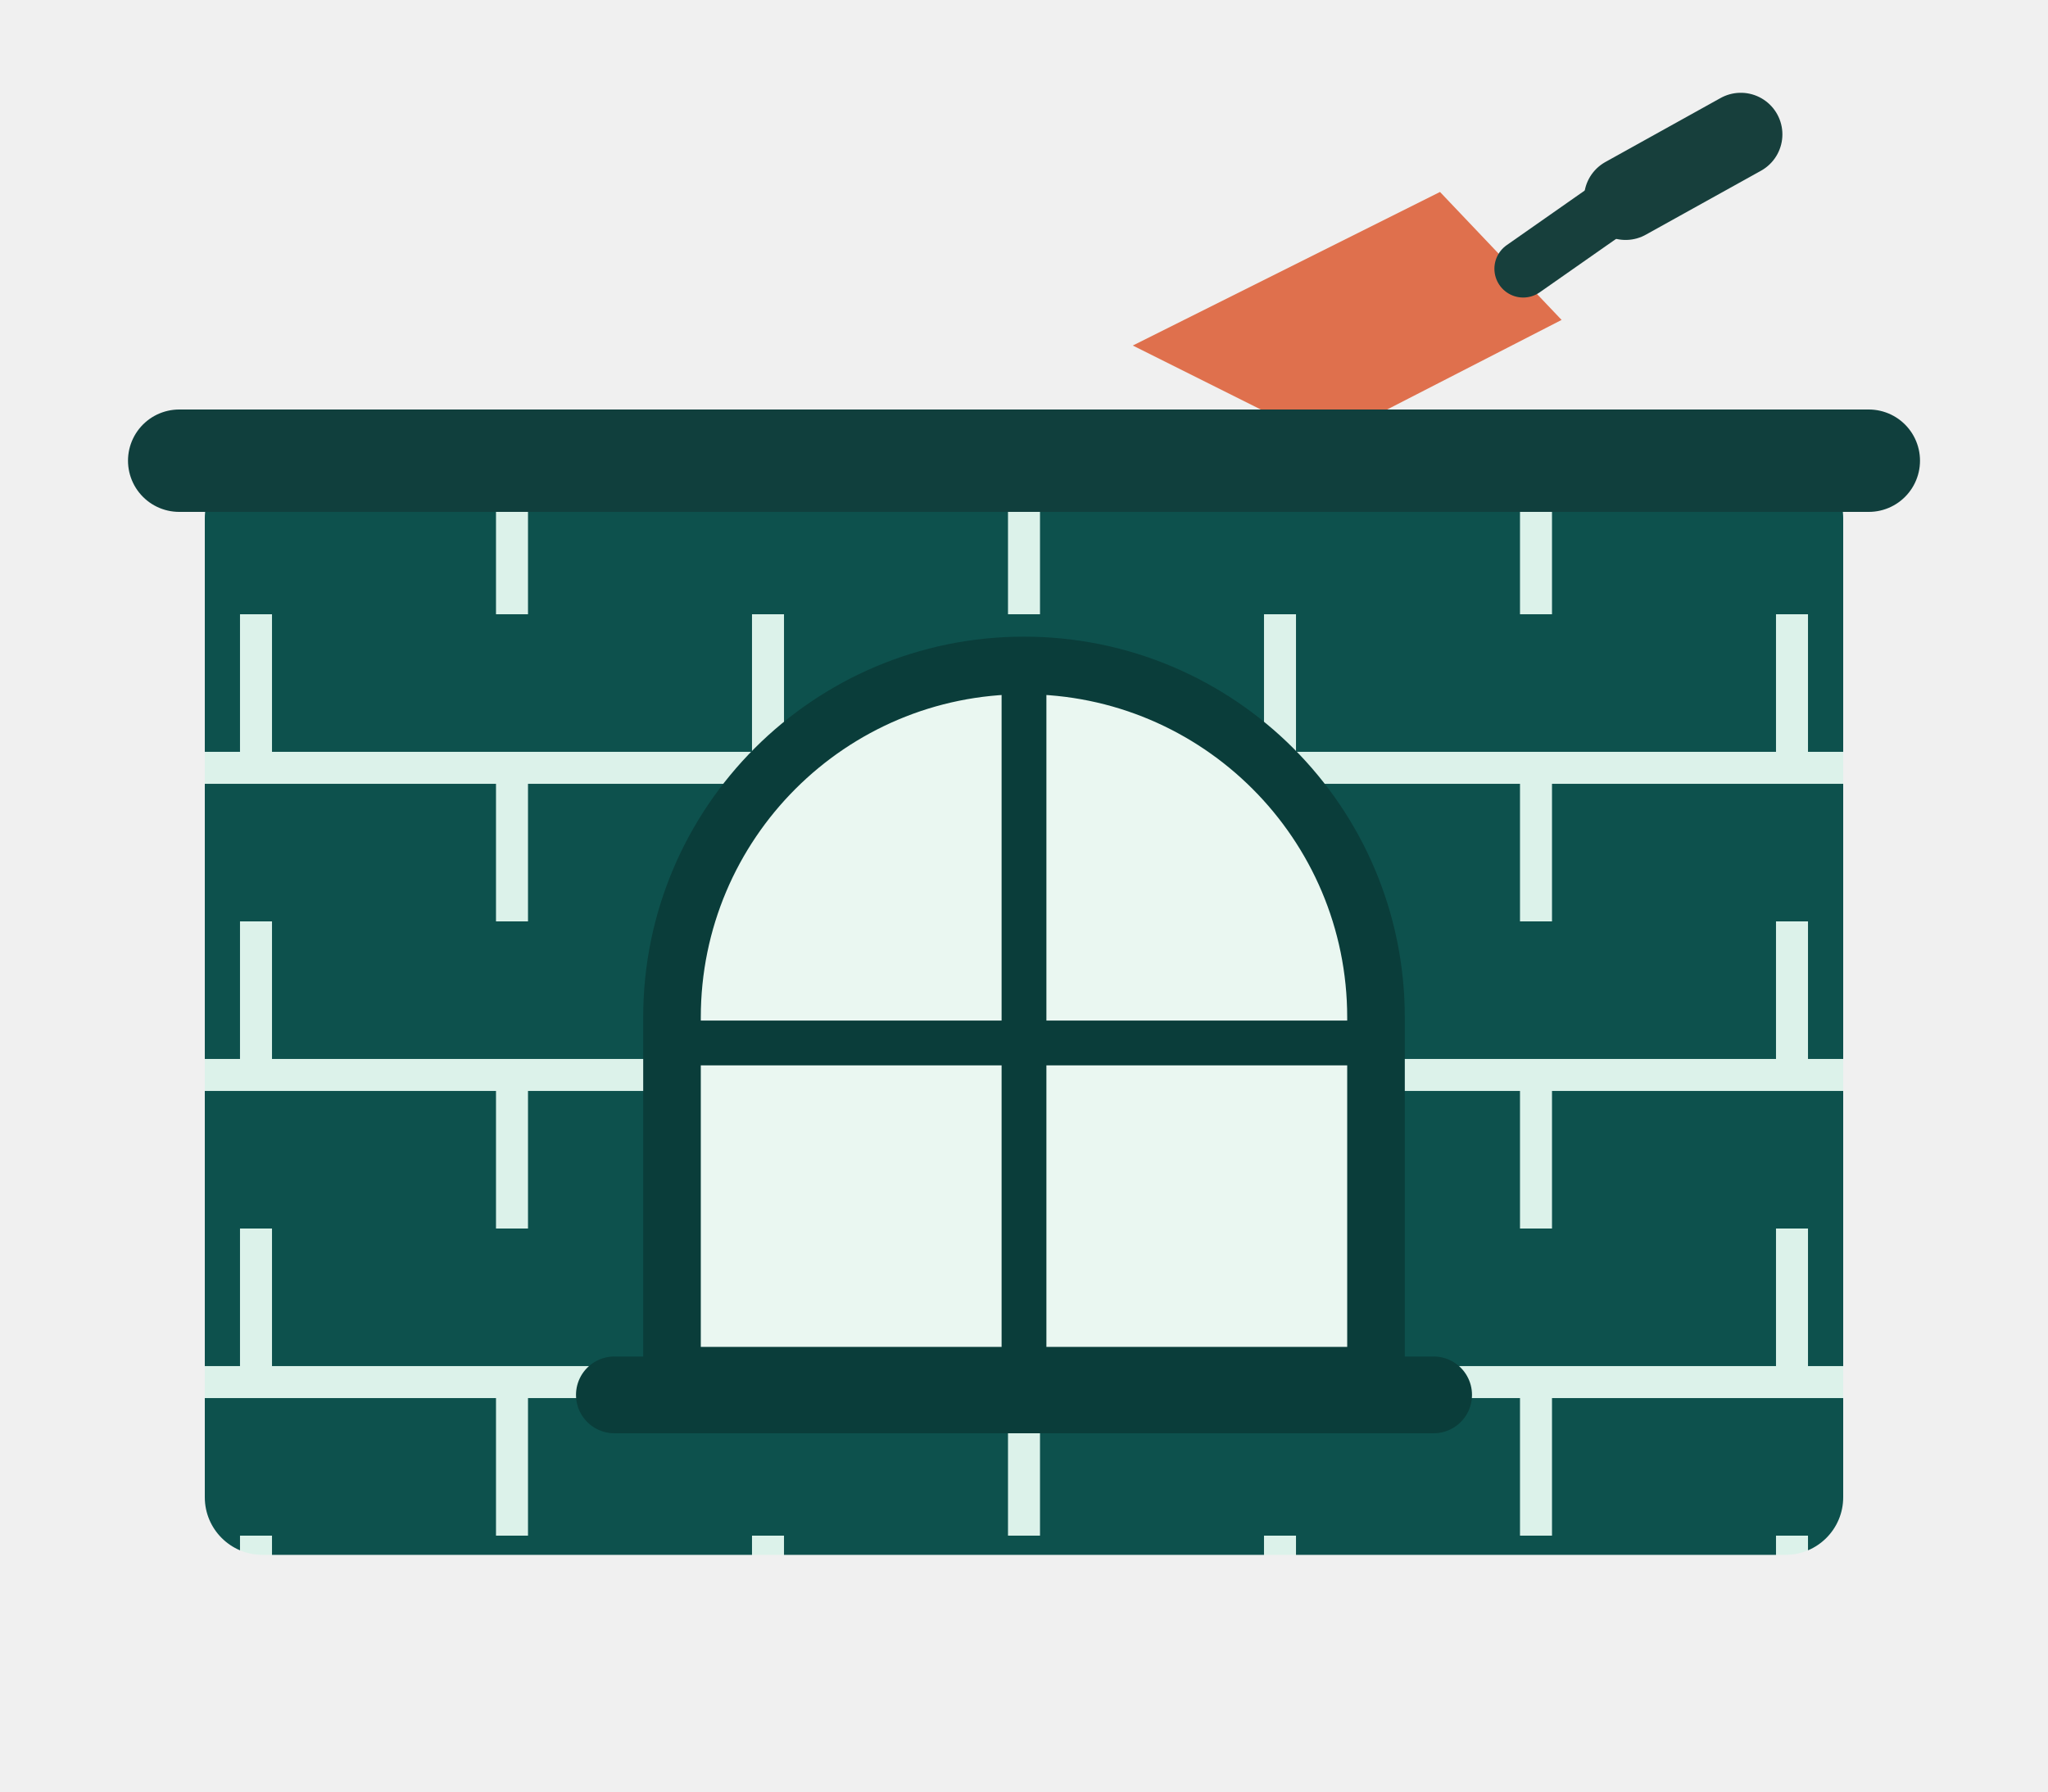
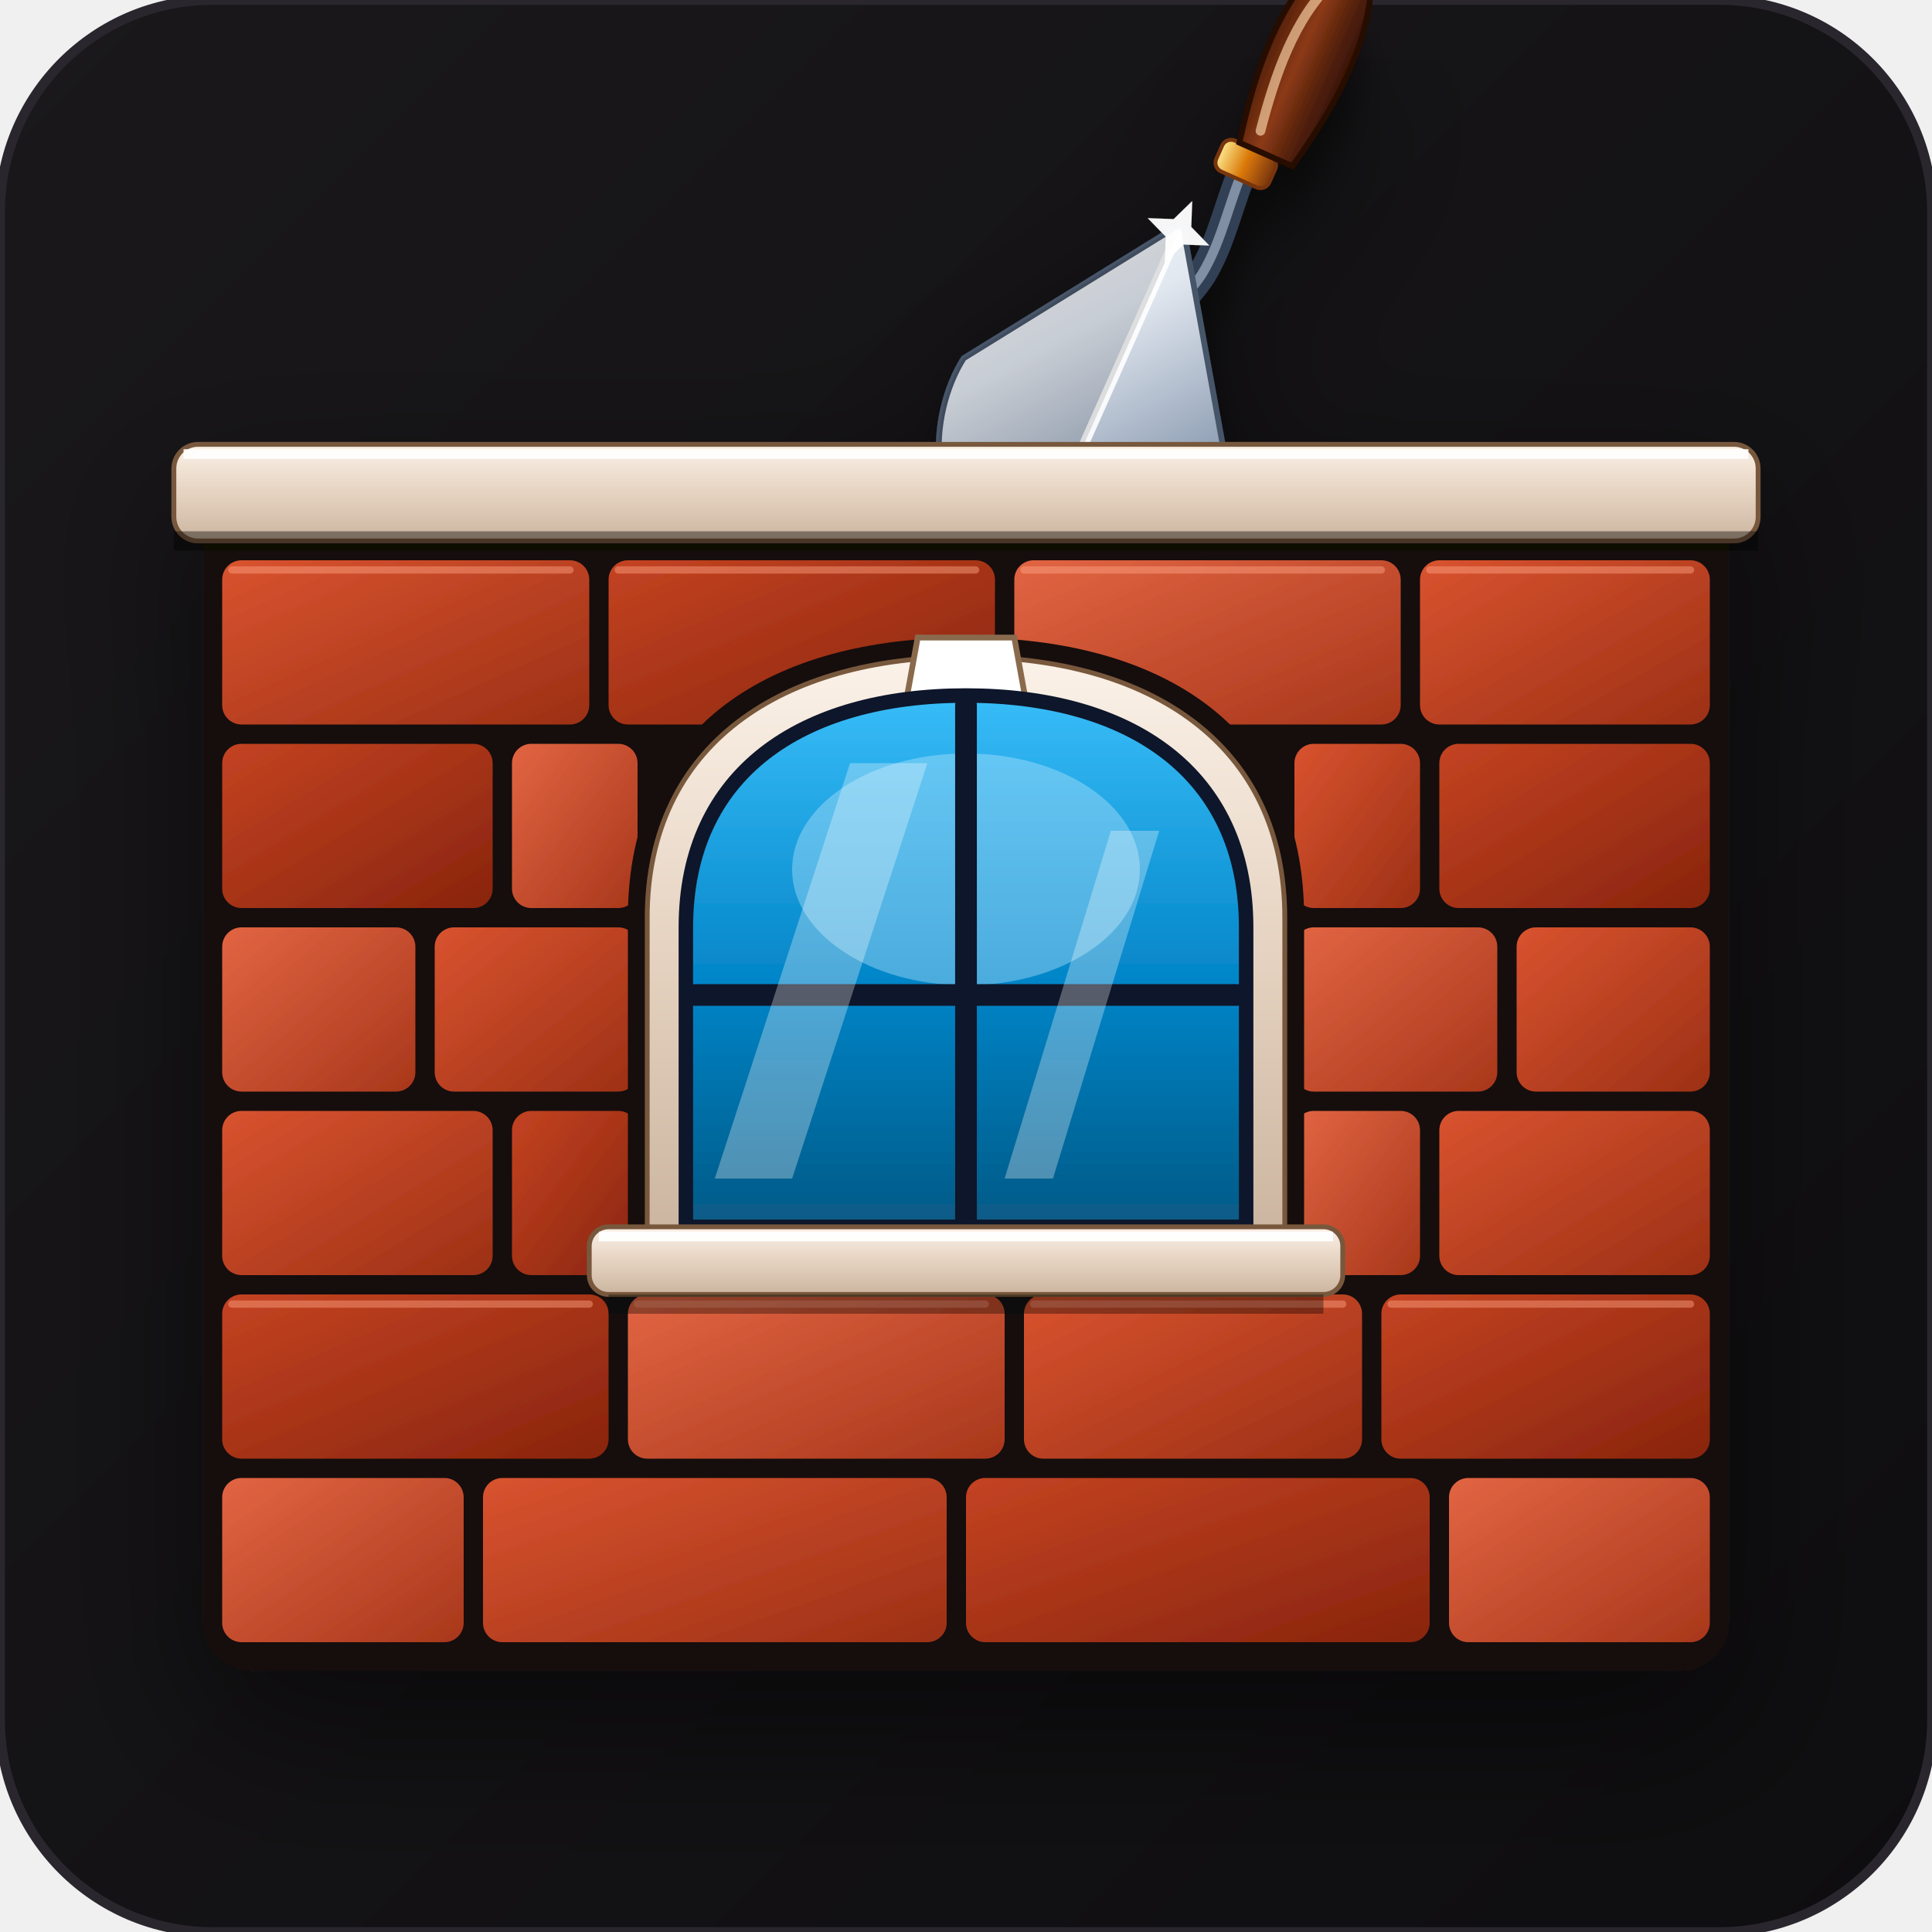
- <svg xmlns="http://www.w3.org/2000/svg" viewBox="0 0 320 280" role="img" aria-labelledby="title desc">
+ <svg xmlns="http://www.w3.org/2000/svg" viewBox="0 0 400 400" width="100%" height="100%" role="img" aria-labelledby="title-1 desc-1">
  <defs>
-     <pattern id="brick" width="80" height="48" patternUnits="userSpaceOnUse">
-       <rect width="80" height="48" fill="#0d514d" />
-       <path d="M0 24h80M40 0v24M0 24v24M80 24v24" fill="none" stroke="#dcf2ea" stroke-width="5" />
-     </pattern>
+     <linearGradient id="bg1" x1="0%" y1="0%" x2="100%" y2="100%">
+       <stop offset="0%" stop-color="#1A181B" />
+       <stop offset="100%" stop-color="#0E0D0F" />
+     </linearGradient>
+     <linearGradient id="brick1A" x1="0%" y1="0%" x2="100%" y2="100%">
+       <stop offset="0%" stop-color="#D9532F" />
+       <stop offset="100%" stop-color="#9C3015" />
+     </linearGradient>
+     <linearGradient id="brick1B" x1="0%" y1="0%" x2="100%" y2="100%">
+       <stop offset="0%" stop-color="#C44322" />
+       <stop offset="100%" stop-color="#88240D" />
+     </linearGradient>
+     <linearGradient id="brick1C" x1="0%" y1="0%" x2="100%" y2="100%">
+       <stop offset="0%" stop-color="#E26543" />
+       <stop offset="100%" stop-color="#A8371B" />
+     </linearGradient>
+     <linearGradient id="stoneGrad" x1="0%" y1="0%" x2="0%" y2="100%">
+       <stop offset="0%" stop-color="#FBF2E9" />
+       <stop offset="50%" stop-color="#E6D3C1" />
+       <stop offset="100%" stop-color="#CBB5A0" />
+     </linearGradient>
+     <linearGradient id="steelBlade" x1="0%" y1="0%" x2="100%" y2="100%">
+       <stop offset="0%" stop-color="#FFFFFF" />
+       <stop offset="35%" stop-color="#E2E8F0" />
+       <stop offset="70%" stop-color="#94A3B8" />
+       <stop offset="100%" stop-color="#475569" />
+     </linearGradient>
+     <linearGradient id="walnutWood" x1="0%" y1="0%" x2="100%" y2="0%">
+       <stop offset="0%" stop-color="#54210B" />
+       <stop offset="40%" stop-color="#8C3A16" />
+       <stop offset="75%" stop-color="#54210B" />
+       <stop offset="100%" stop-color="#381405" />
+     </linearGradient>
+     <linearGradient id="brassCollar" x1="0%" y1="0%" x2="100%" y2="0%">
+       <stop offset="0%" stop-color="#FDE68A" />
+       <stop offset="50%" stop-color="#D97706" />
+       <stop offset="100%" stop-color="#78350F" />
+     </linearGradient>
+     <linearGradient id="skyGrad1" x1="0%" y1="0%" x2="0%" y2="100%">
+       <stop offset="0%" stop-color="#38BDF8" />
+       <stop offset="55%" stop-color="#0284C7" />
+       <stop offset="100%" stop-color="#075985" />
+     </linearGradient>
+     <filter id="cardShadow1" x="-10%" y="-10%" width="125%" height="125%">
+       <feDropShadow dx="0" dy="12" stdDeviation="16" flood-color="#000000" flood-opacity="0.5" />
+     </filter>
+     <filter id="trowelShadow1" x="-30%" y="-30%" width="160%" height="160%">
+       <feDropShadow dx="3" dy="6" stdDeviation="5" flood-color="#000000" flood-opacity="0.45" />
+     </filter>
  </defs>
-   <path d="M177 54 225 30 244 50 207 69Z" fill="#df704d" />
-   <path d="m238 42 20-14" stroke="#173f3c" stroke-width="9" stroke-linecap="round" />
-   <path d="m254 31 18-10" stroke="#173f3c" stroke-width="13" stroke-linecap="round" />
-   <rect x="32" y="72" width="256" height="171" rx="9" fill="url(#brick)" />
-   <path d="M28 72h264" stroke="#103f3d" stroke-width="16" stroke-linecap="round" />
-   <path d="M105 215v-56a55 55 0 0 1 110 0v56Z" fill="#eaf7f1" stroke="#0a3d3a" stroke-width="9" />
-   <path d="M160 106v109M109 163h102" stroke="#0a3d3a" stroke-width="7" />
-   <path d="M96 218h128" stroke="#0a3d3a" stroke-width="12" stroke-linecap="round" />
+   <rect width="400" height="400" rx="44" fill="url(#bg1)" stroke="#2A262E" stroke-width="2" />
+   <g filter="url(#cardShadow1)">
+     <g transform="translate(244, 48) rotate(24)" filter="url(#trowelShadow1)">
+       <path d="M0,38 C-2,26 6,18 8,6 C9,-2 7,-10 7,-18" fill="none" stroke="#334155" stroke-width="6" stroke-linecap="round" />
+       <path d="M0,38 C-2,26 6,18 8,6 C9,-2 7,-10 7,-18" fill="none" stroke="#94A3B8" stroke-width="2" stroke-linecap="round" opacity="0.8" />
+       <rect x="1" y="-22" width="12" height="7" rx="2" fill="url(#brassCollar)" stroke="#78350F" stroke-width="0.8" />
+       <path d="M4,-22 C2,-32 -1,-48 4,-62 C7,-72 13,-72 16,-62 C21,-48 18,-32 16,-22 Z" fill="url(#walnutWood)" stroke="#260C02" stroke-width="1.2" />
+       <path d="M7,-26 C5,-38 4,-50 8,-60" fill="none" stroke="#FED7AA" stroke-width="2" stroke-linecap="round" opacity="0.65" />
+       <path d="M0,-2 L-30,42 C-32,56 -24,76 -6,76 L6,76 C24,76 32,56 30,42 Z" fill="url(#steelBlade)" stroke="#475569" stroke-width="1.2" stroke-linejoin="round" />
+       <line x1="0" y1="0" x2="0" y2="74" stroke="#FFFFFF" stroke-width="2" opacity="0.9" />
+       <path d="M0,-2 L-30,42 C-32,56 -24,76 -6,76 L0,76 Z" fill="#000000" opacity="0.12" />
+       <polygon points="0,-7 2,-2 7,0 2,2 0,7 -2,2 -7,0 -2,-2" fill="#FFFFFF" opacity="0.95" />
+     </g>
+     <rect x="42" y="98" width="316" height="248" rx="10" fill="#140E0A" />
+     <rect x="36" y="92" width="328" height="20" rx="5" fill="url(#stoneGrad)" stroke="#78593D" stroke-width="1" />
+     <line x1="38" y1="94" x2="362" y2="94" stroke="#FFFFFF" stroke-width="2" opacity="0.9" />
+     <rect x="36" y="110" width="328" height="4" fill="#000000" opacity="0.4" />
+     <rect x="46" y="116" width="76" height="34" rx="4" fill="url(#brick1A)" />
+     <rect x="126" y="116" width="80" height="34" rx="4" fill="url(#brick1B)" />
+     <rect x="210" y="116" width="80" height="34" rx="4" fill="url(#brick1C)" />
+     <rect x="294" y="116" width="60" height="34" rx="4" fill="url(#brick1A)" />
+     <rect x="46" y="154" width="56" height="34" rx="4" fill="url(#brick1B)" />
+     <rect x="106" y="154" width="26" height="34" rx="4" fill="url(#brick1C)" />
+     <rect x="268" y="154" width="26" height="34" rx="4" fill="url(#brick1A)" />
+     <rect x="298" y="154" width="56" height="34" rx="4" fill="url(#brick1B)" />
+     <rect x="46" y="192" width="40" height="34" rx="4" fill="url(#brick1C)" />
+     <rect x="90" y="192" width="42" height="34" rx="4" fill="url(#brick1A)" />
+     <rect x="268" y="192" width="42" height="34" rx="4" fill="url(#brick1C)" />
+     <rect x="314" y="192" width="40" height="34" rx="4" fill="url(#brick1A)" />
+     <rect x="46" y="230" width="56" height="34" rx="4" fill="url(#brick1A)" />
+     <rect x="106" y="230" width="26" height="34" rx="4" fill="url(#brick1B)" />
+     <rect x="268" y="230" width="26" height="34" rx="4" fill="url(#brick1C)" />
+     <rect x="298" y="230" width="56" height="34" rx="4" fill="url(#brick1A)" />
+     <rect x="46" y="268" width="80" height="34" rx="4" fill="url(#brick1B)" />
+     <rect x="130" y="268" width="78" height="34" rx="4" fill="url(#brick1C)" />
+     <rect x="212" y="268" width="70" height="34" rx="4" fill="url(#brick1A)" />
+     <rect x="286" y="268" width="68" height="34" rx="4" fill="url(#brick1B)" />
+     <rect x="46" y="306" width="50" height="34" rx="4" fill="url(#brick1C)" />
+     <rect x="100" y="306" width="96" height="34" rx="4" fill="url(#brick1A)" />
+     <rect x="200" y="306" width="96" height="34" rx="4" fill="url(#brick1B)" />
+     <rect x="300" y="306" width="54" height="34" rx="4" fill="url(#brick1C)" />
+     <g stroke="#FFA384" stroke-width="1.5" stroke-linecap="round" opacity="0.45">
+       <line x1="48" y1="118" x2="118" y2="118" />
+       <line x1="128" y1="118" x2="202" y2="118" />
+       <line x1="212" y1="118" x2="286" y2="118" />
+       <line x1="296" y1="118" x2="350" y2="118" />
+       <line x1="48" y1="270" x2="122" y2="270" />
+       <line x1="132" y1="270" x2="204" y2="270" />
+       <line x1="214" y1="270" x2="278" y2="270" />
+       <line x1="288" y1="270" x2="350" y2="270" />
+     </g>
+     <path d="M130,258 L130,190 C130,150 160,132 200,132 C240,132 270,150 270,190 L270,258 Z" fill="#140D08" />
+     <path d="M134,256 L134,190 C134,154 162,136 200,136 C238,136 266,154 266,190 L266,256 Z" fill="url(#stoneGrad)" stroke="#78593D" stroke-width="1" />
+     <polygon points="190,132 210,132 214,154 186,154" fill="#FFFFFF" stroke="#8A6B4D" stroke-width="1.2" />
+     <path d="M142,254 L142,192 C142,160 166,144 200,144 C234,144 258,160 258,192 L258,254 Z" fill="url(#skyGrad1)" stroke="#0F172A" stroke-width="3" />
+     <ellipse cx="200" cy="180" rx="36" ry="24" fill="#BAE6FD" opacity="0.4" />
+     <line x1="200" y1="146" x2="200" y2="254" stroke="#0F172A" stroke-width="4.5" stroke-linecap="round" />
+     <line x1="144" y1="206" x2="256" y2="206" stroke="#0F172A" stroke-width="4.5" stroke-linecap="round" />
+     <polygon points="148,244 176,158 192,158 164,244" fill="#FFFFFF" opacity="0.3" />
+     <polygon points="208,244 230,172 240,172 218,244" fill="#FFFFFF" opacity="0.3" />
+     <rect x="122" y="254" width="156" height="14" rx="4" fill="url(#stoneGrad)" stroke="#78593D" stroke-width="1" />
+     <line x1="124" y1="256" x2="276" y2="256" stroke="#FFFFFF" stroke-width="2" opacity="0.95" />
+     <rect x="126" y="268" width="148" height="4" fill="#000000" opacity="0.35" />
+   </g>
</svg>
